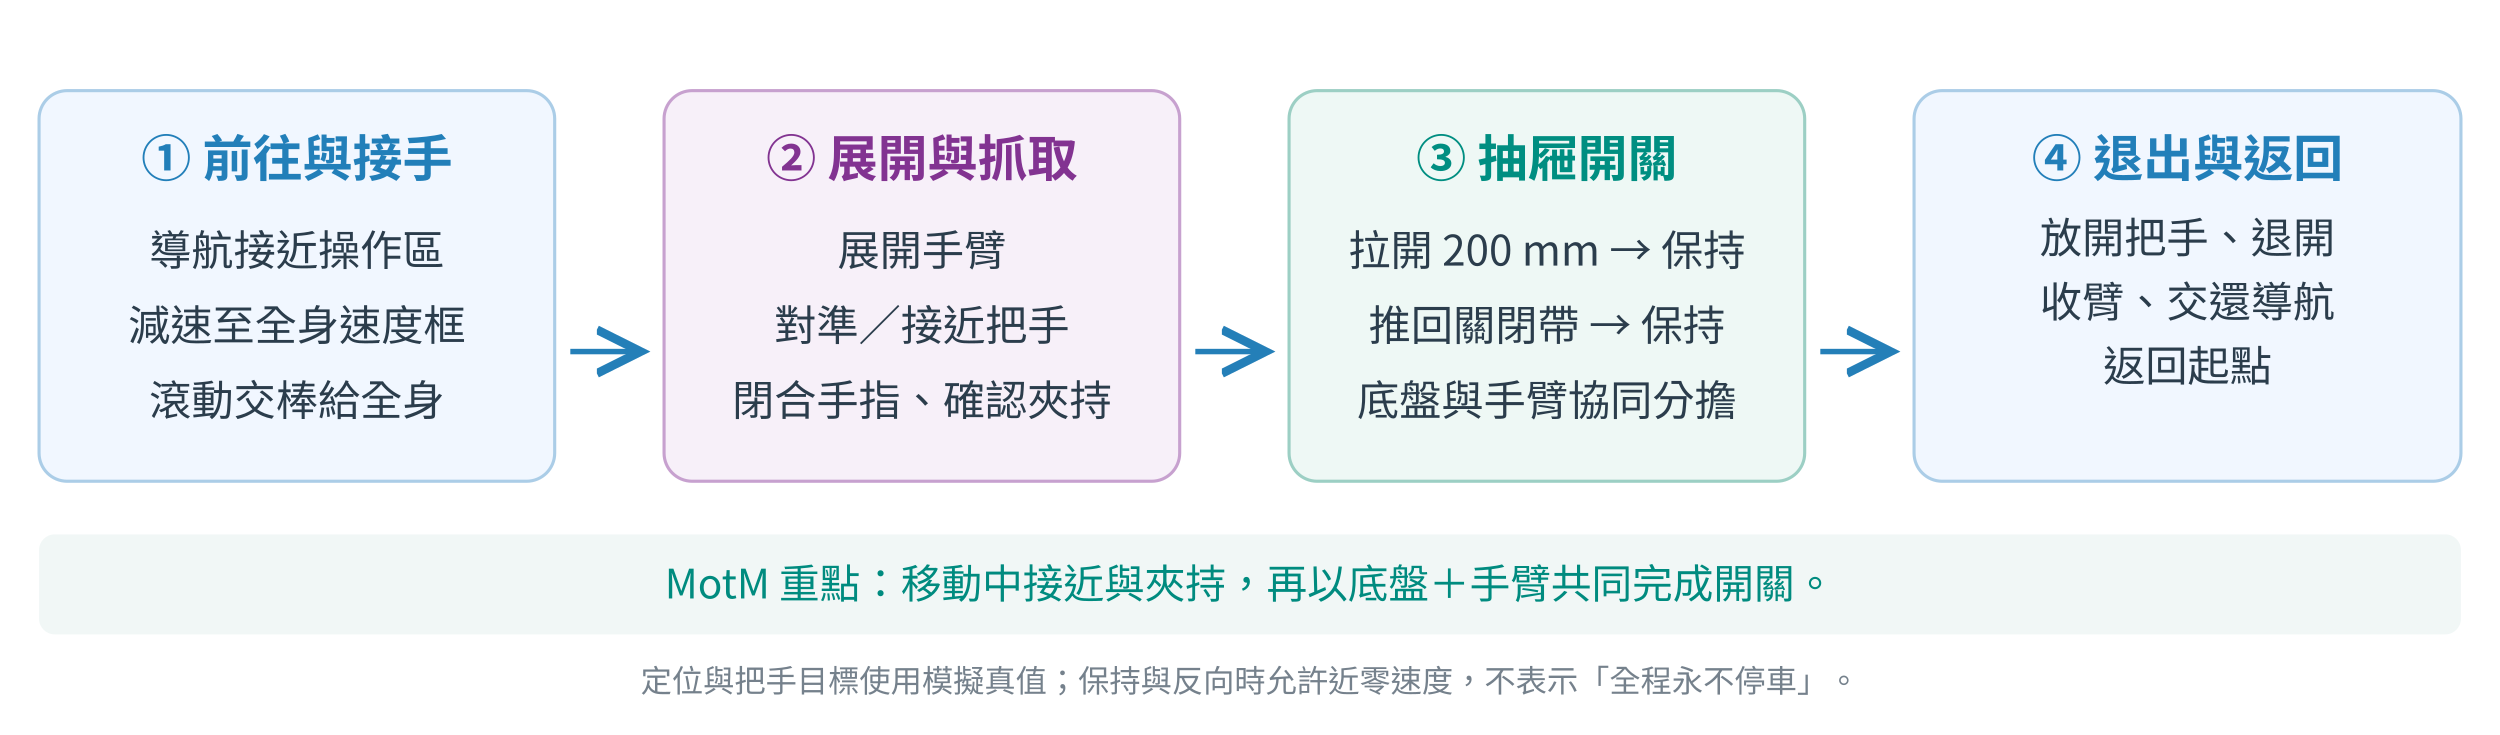
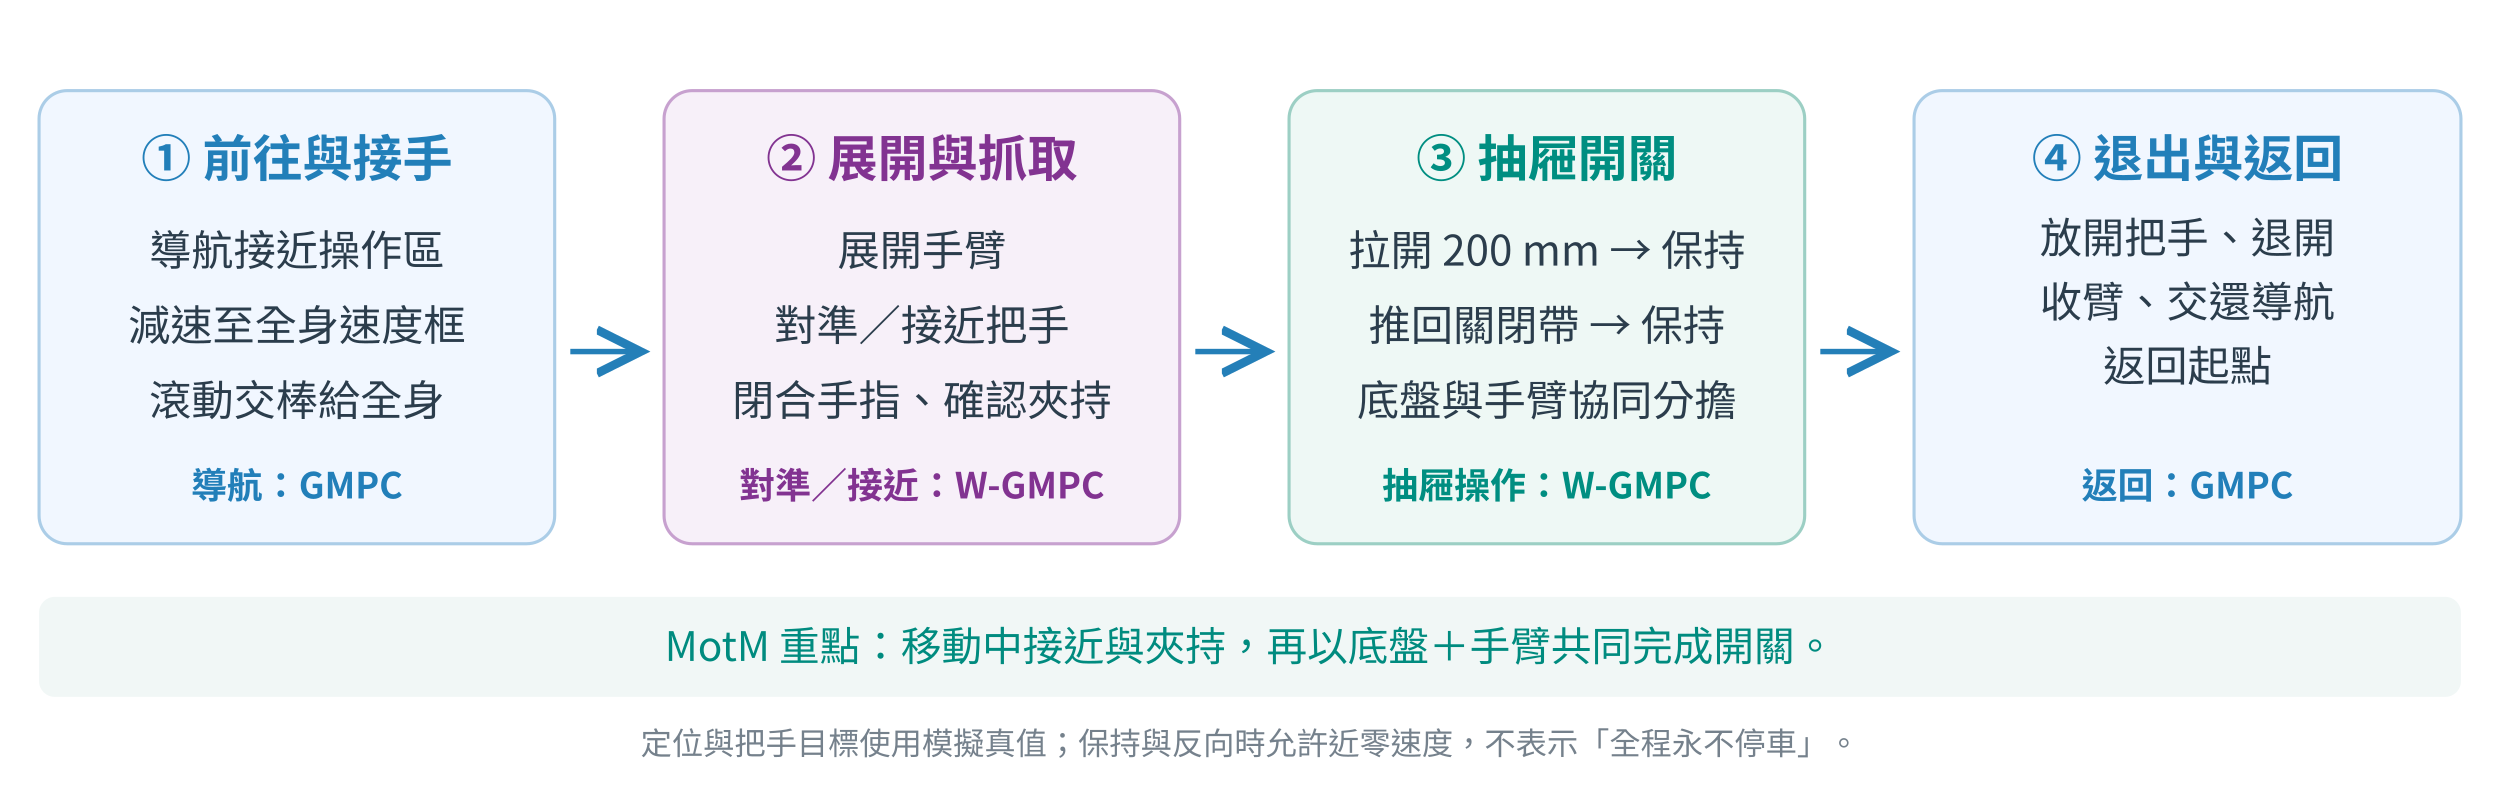
- <svg xmlns="http://www.w3.org/2000/svg" width="1600" height="470" viewBox="0 0 1600 470">
+ <svg xmlns="http://www.w3.org/2000/svg" width="1600" height="510" viewBox="0 0 1600 510">
  <defs>
    <marker id="arr" markerWidth="10" markerHeight="10" refX="8" refY="5" orient="auto">
      <path d="M0 1L8 5L0 9" fill="none" stroke="#247fb8" stroke-width="1.6" />
    </marker>
  </defs>
  <g font-family="Noto Sans CJK TC, Noto Sans CJK JP, sans-serif">
    <g stroke-width="2">
-       <rect x="25" y="58" width="330" height="250" rx="18" fill="#f1f7ff" stroke="#abcde7" />
-       <rect x="425" y="58" width="330" height="250" rx="18" fill="#f7f0f9" stroke="#c7a1cf" />
-       <rect x="825" y="58" width="330" height="250" rx="18" fill="#eef8f5" stroke="#9ccfc4" />
-       <rect x="1225" y="58" width="350" height="250" rx="18" fill="#f1f7ff" stroke="#abcde7" />
+       <rect x="25" y="58" width="330" height="290" rx="18" fill="#f1f7ff" stroke="#abcde7" />
+       <rect x="425" y="58" width="330" height="290" rx="18" fill="#f7f0f9" stroke="#c7a1cf" />
+       <rect x="825" y="58" width="330" height="290" rx="18" fill="#eef8f5" stroke="#9ccfc4" />
+       <rect x="1225" y="58" width="350" height="290" rx="18" fill="#f1f7ff" stroke="#abcde7" />
    </g>
    <g text-anchor="middle" font-size="32" font-weight="700">
      <text x="190" y="113" fill="#227fb9">① 前往與接手</text>
      <text x="590" y="113" fill="#823391">② 展開與抓取</text>
      <text x="990" y="113" fill="#008e81">③ 抽屜開關</text>
      <text x="1400" y="113" fill="#227fb9">④ 退出與返回</text>
    </g>
    <g text-anchor="middle" font-size="27" fill="#2b3d4c">
      <text x="190" y="170">導航接近操作區</text>
      <text x="190" y="218">減速至全身速度框</text>
      <text x="190" y="266">滾動交棒給全身</text>
      <text x="590" y="170">展開手臂</text>
      <text x="590" y="218">對準／接近把手</text>
      <text x="590" y="266">閉合手指、確認夾持</text>
      <text x="990" y="170">拉開 200 mm → 保持</text>
      <text x="990" y="218">推回關閉帶 → 保持</text>
      <text x="990" y="266">底盤與手臂協同分擔</text>
      <text x="1400" y="162">放開把手、退開</text>
      <text x="1400" y="203">收臂、交還導航</text>
      <text x="1400" y="244">返回起點</text>
    </g>
    <g fill="none" stroke="#247fb8" stroke-width="3.5" marker-end="url(#arr)">
      <path d="M365 225H410" />
      <path d="M765 225H810" />
      <path d="M1165 225H1210" />
    </g>
-     <rect x="25" y="342" width="1550" height="64" rx="10" fill="#f1f7f6" />
-     <text x="800" y="383" text-anchor="middle" fill="#008b7f" font-size="26">MotM 重點：移動中接近與夾持，再以底盤＋手臂共同完成開關。</text>
-     <text x="800" y="443" text-anchor="middle" fill="#75818c" font-size="20">定位與把手目標使用模擬真值；保持與反向時允許近零速度，不表示「全程永不停車」。</text>
+     <g text-anchor="middle" font-size="23" font-weight="600">
+       <text x="190" y="319" fill="#227fb9">導航：GMPC</text>
+       <text x="590" y="319" fill="#823391">對準／接近：W-GMPC</text>
+       <text x="990" y="319" fill="#008e81">抽屜操作：W-GMPC</text>
+       <text x="1400" y="319" fill="#227fb9">返回：GMPC</text>
+     </g>
+     <rect x="25" y="382" width="1550" height="64" rx="10" fill="#f1f7f6" />
+     <text x="800" y="423" text-anchor="middle" fill="#008b7f" font-size="26">MotM 重點：移動中接近與夾持，再以底盤＋手臂共同完成開關。</text>
+     <text x="800" y="483" text-anchor="middle" fill="#75818c" font-size="20">定位與把手目標使用模擬真值；保持與反向時允許近零速度，不表示「全程永不停車」。</text>
  </g>
</svg>
